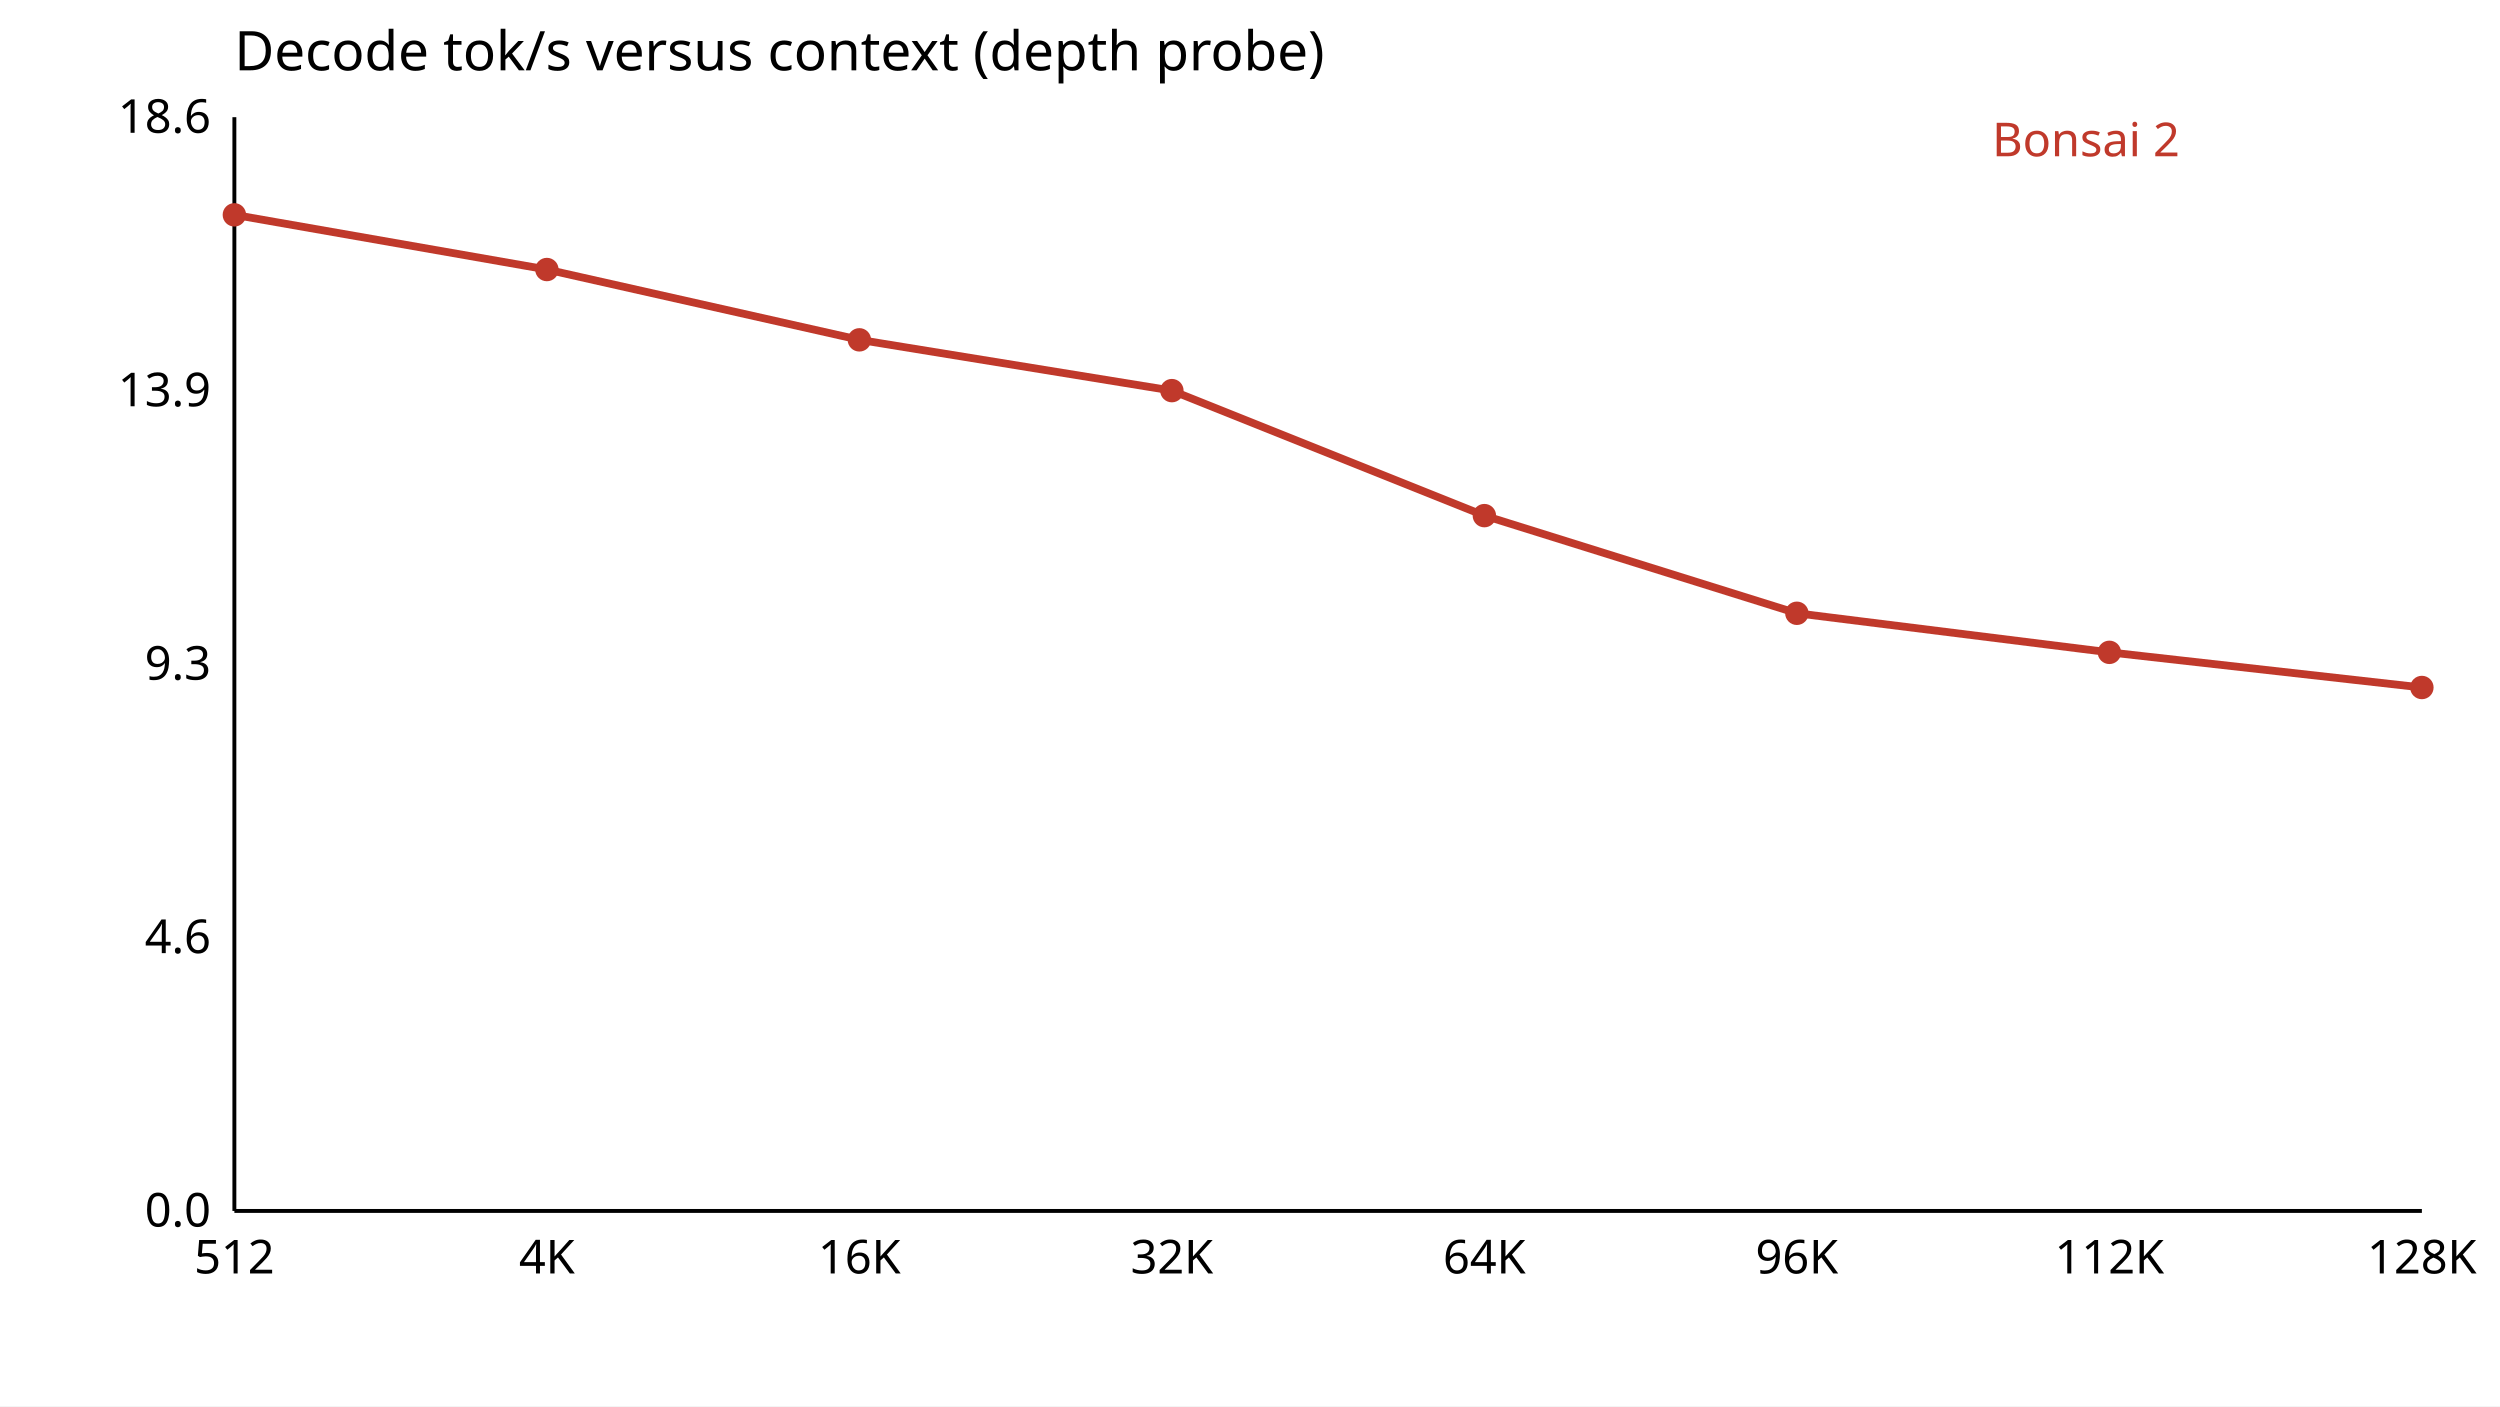
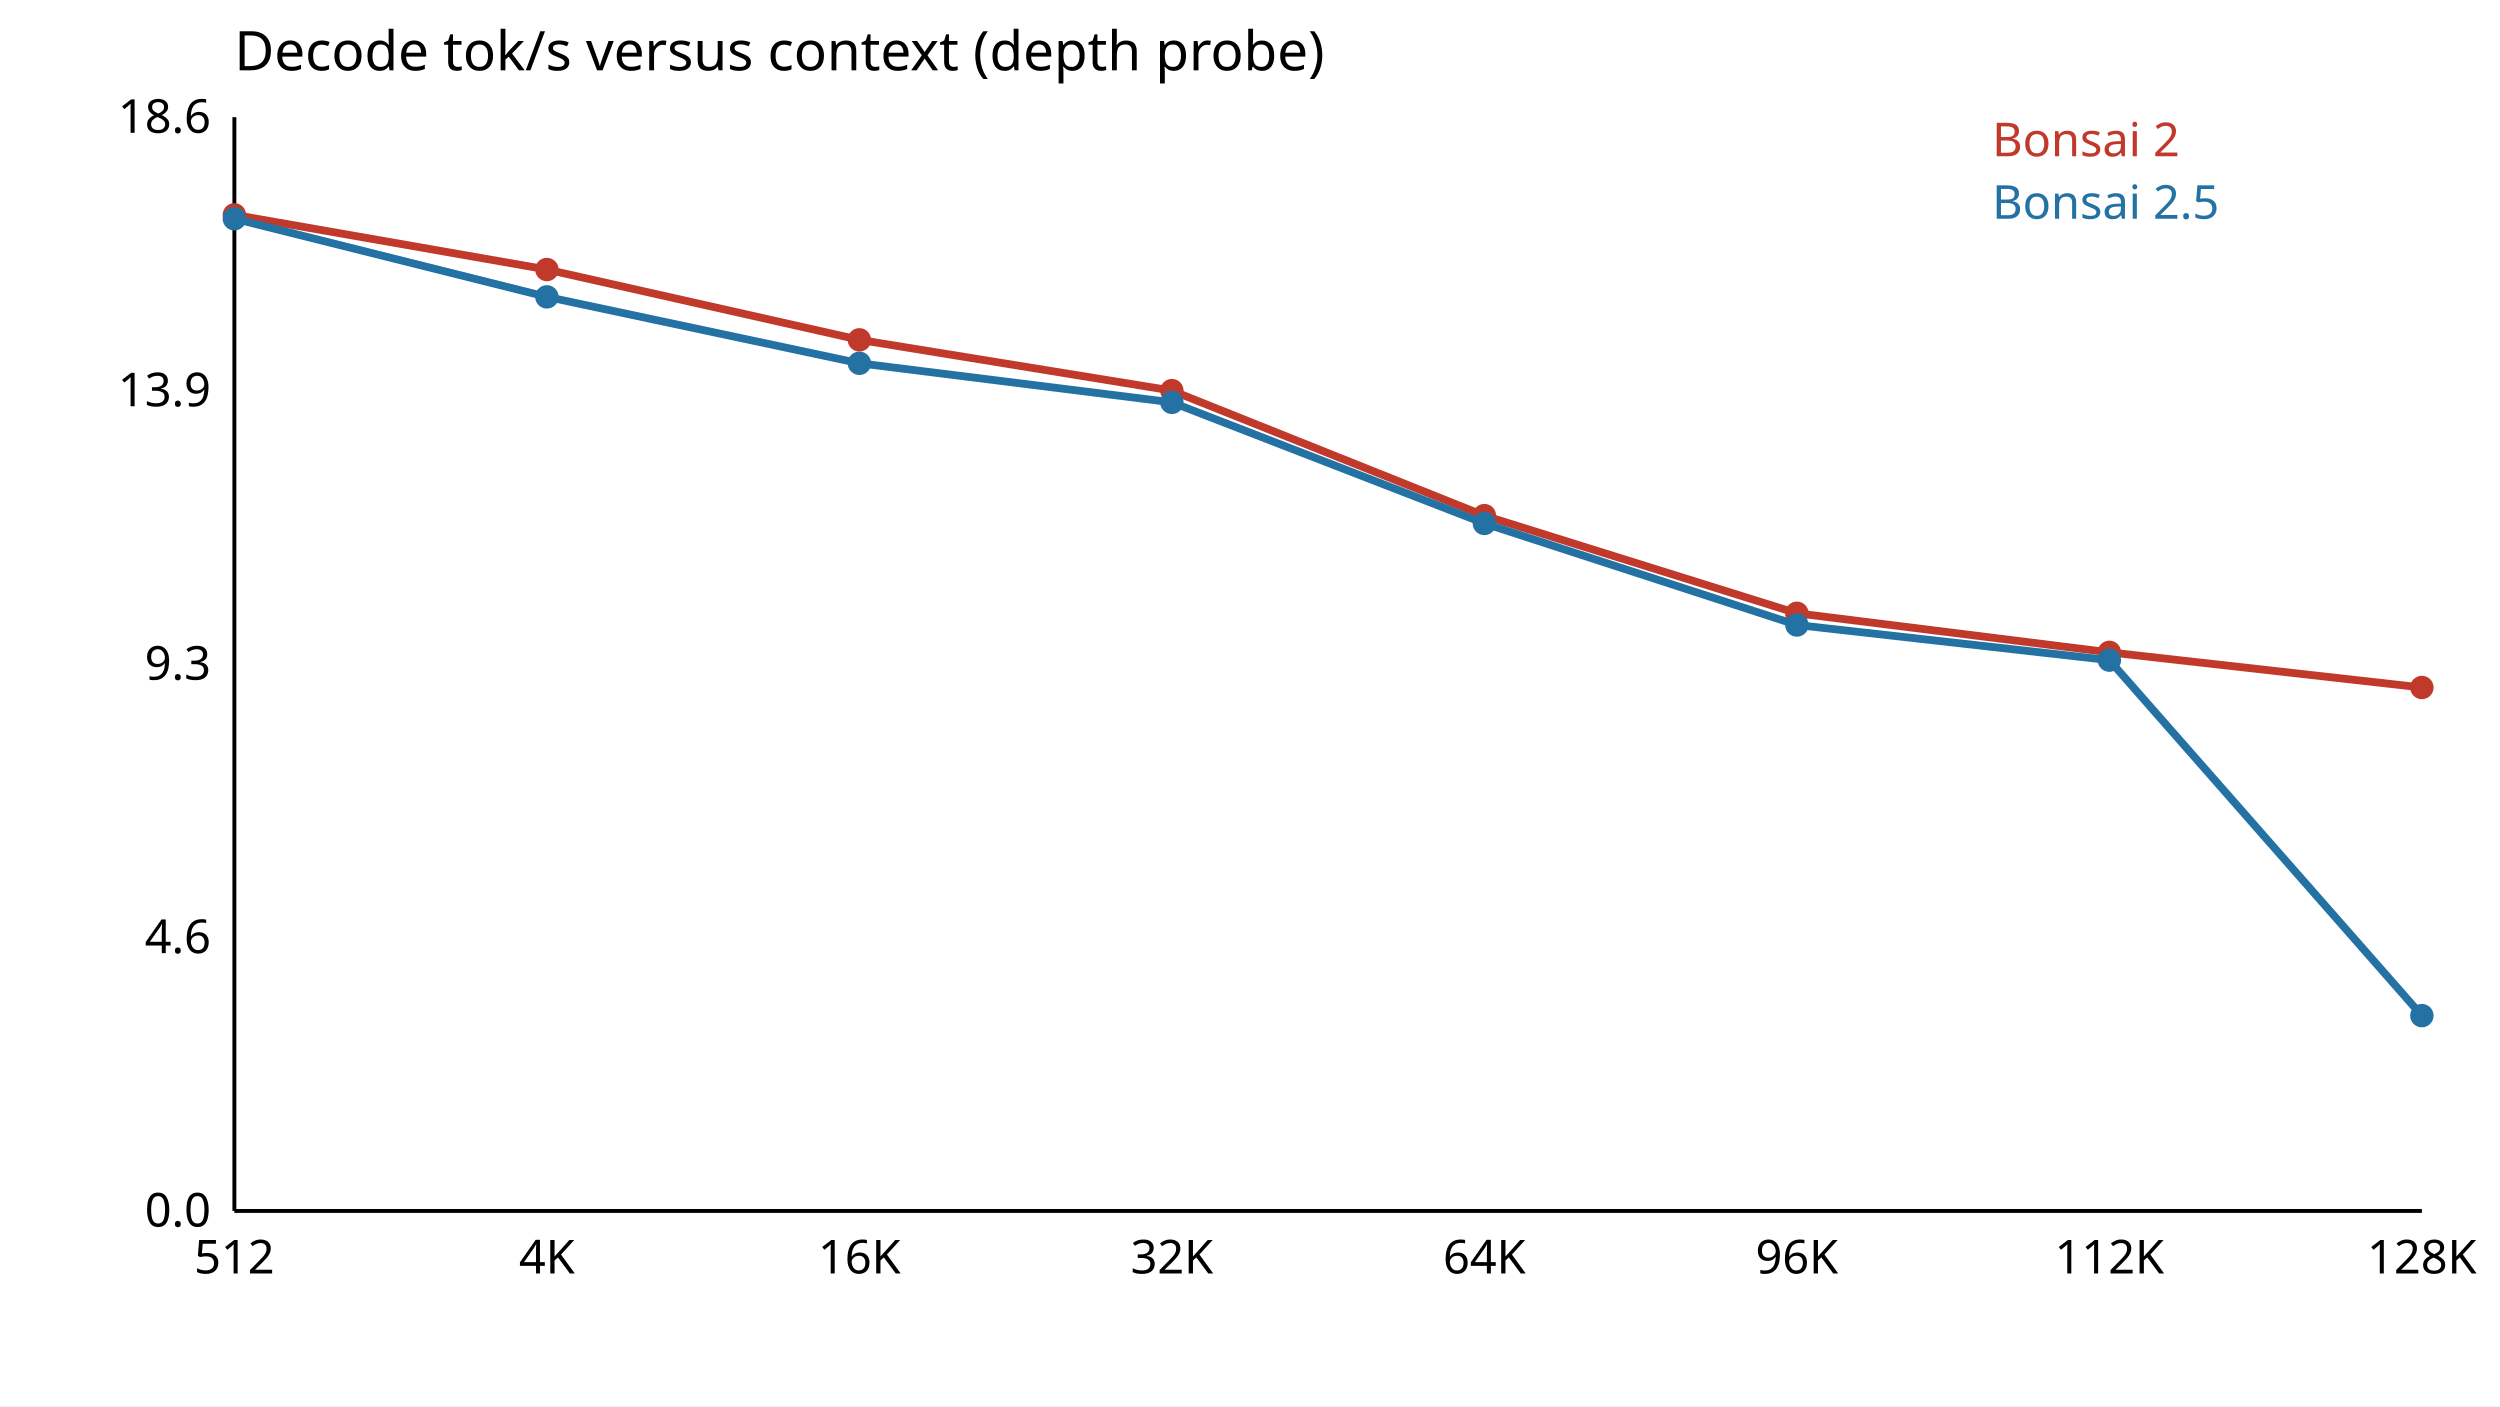
<svg xmlns="http://www.w3.org/2000/svg" width="640" height="360" font-family="sans-serif" font-size="12">
  <rect width="100%" height="100%" fill="white" />
  <text x="60" y="18" font-size="14">Decode tok/s versus context (depth probe)</text>
  <line x1="60" y1="310" x2="620" y2="310" stroke="black" />
  <line x1="60" y1="30" x2="60" y2="310" stroke="black" />
  <text x="60" y="326" text-anchor="middle">512</text>
  <text x="140" y="326" text-anchor="middle">4K</text>
  <text x="220" y="326" text-anchor="middle">16K</text>
  <text x="300" y="326" text-anchor="middle">32K</text>
  <text x="380" y="326" text-anchor="middle">64K</text>
  <text x="460" y="326" text-anchor="middle">96K</text>
  <text x="540" y="326" text-anchor="middle">112K</text>
  <text x="620" y="326" text-anchor="middle">128K</text>
  <text x="54" y="314" text-anchor="end">0.0</text>
  <text x="54" y="244" text-anchor="end">4.6</text>
  <text x="54" y="174" text-anchor="end">9.3</text>
  <text x="54" y="104" text-anchor="end">13.9</text>
  <text x="54" y="34" text-anchor="end">18.6</text>
  <polyline fill="none" stroke="#c0392b" stroke-width="2" points="60,55 140,69 220,87 300,100 380,132 460,157 540,167 620,176" />
  <circle cx="60" cy="55" r="3" fill="#c0392b" />
  <circle cx="140" cy="69" r="3" fill="#c0392b" />
  <circle cx="220" cy="87" r="3" fill="#c0392b" />
  <circle cx="300" cy="100" r="3" fill="#c0392b" />
  <circle cx="380" cy="132" r="3" fill="#c0392b" />
  <circle cx="460" cy="157" r="3" fill="#c0392b" />
  <circle cx="540" cy="167" r="3" fill="#c0392b" />
  <circle cx="620" cy="176" r="3" fill="#c0392b" />
  <text x="510" y="40" fill="#c0392b">Bonsai 2</text>
+   <polyline fill="none" stroke="#2471a3" stroke-width="2" points="60,56 140,76 220,93 300,103 380,134 460,160 540,169 620,260" />
+   <circle cx="60" cy="56" r="3" fill="#2471a3" />
+   <circle cx="140" cy="76" r="3" fill="#2471a3" />
+   <circle cx="220" cy="93" r="3" fill="#2471a3" />
+   <circle cx="300" cy="103" r="3" fill="#2471a3" />
+   <circle cx="380" cy="134" r="3" fill="#2471a3" />
+   <circle cx="460" cy="160" r="3" fill="#2471a3" />
+   <circle cx="540" cy="169" r="3" fill="#2471a3" />
+   <circle cx="620" cy="260" r="3" fill="#2471a3" />
+   <text x="510" y="56" fill="#2471a3">Bonsai 2.5</text>
</svg>
